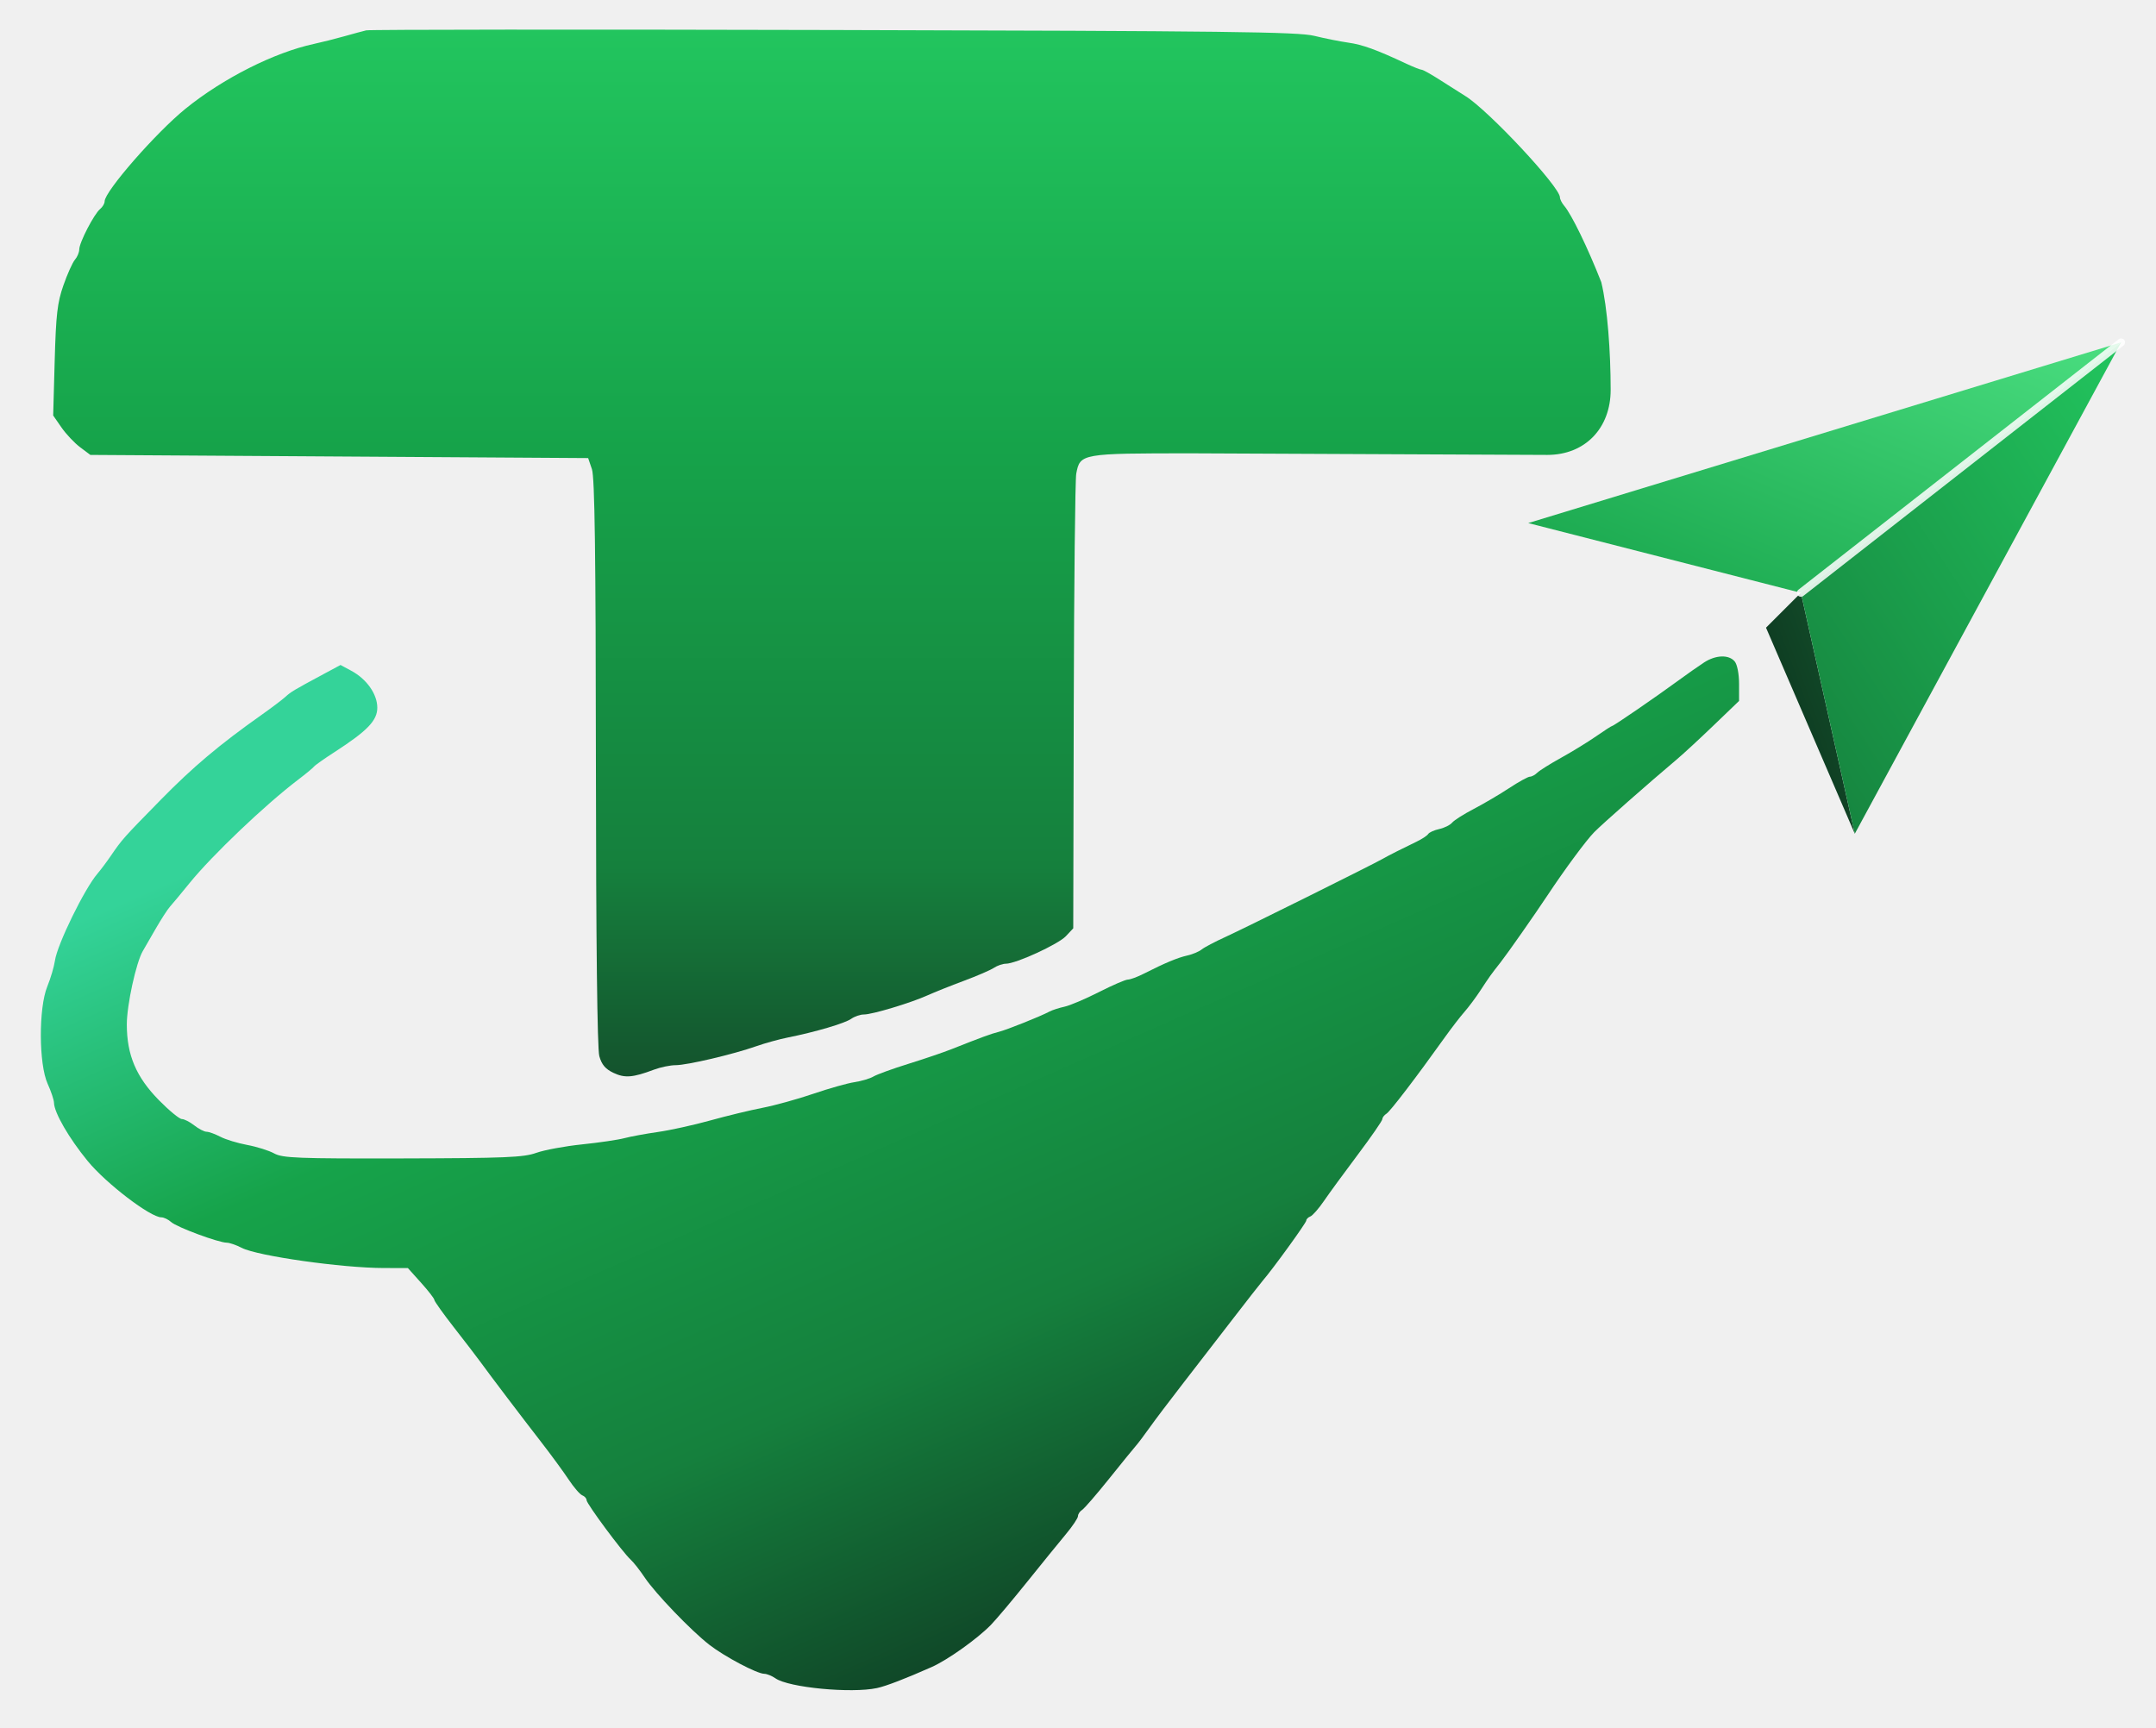
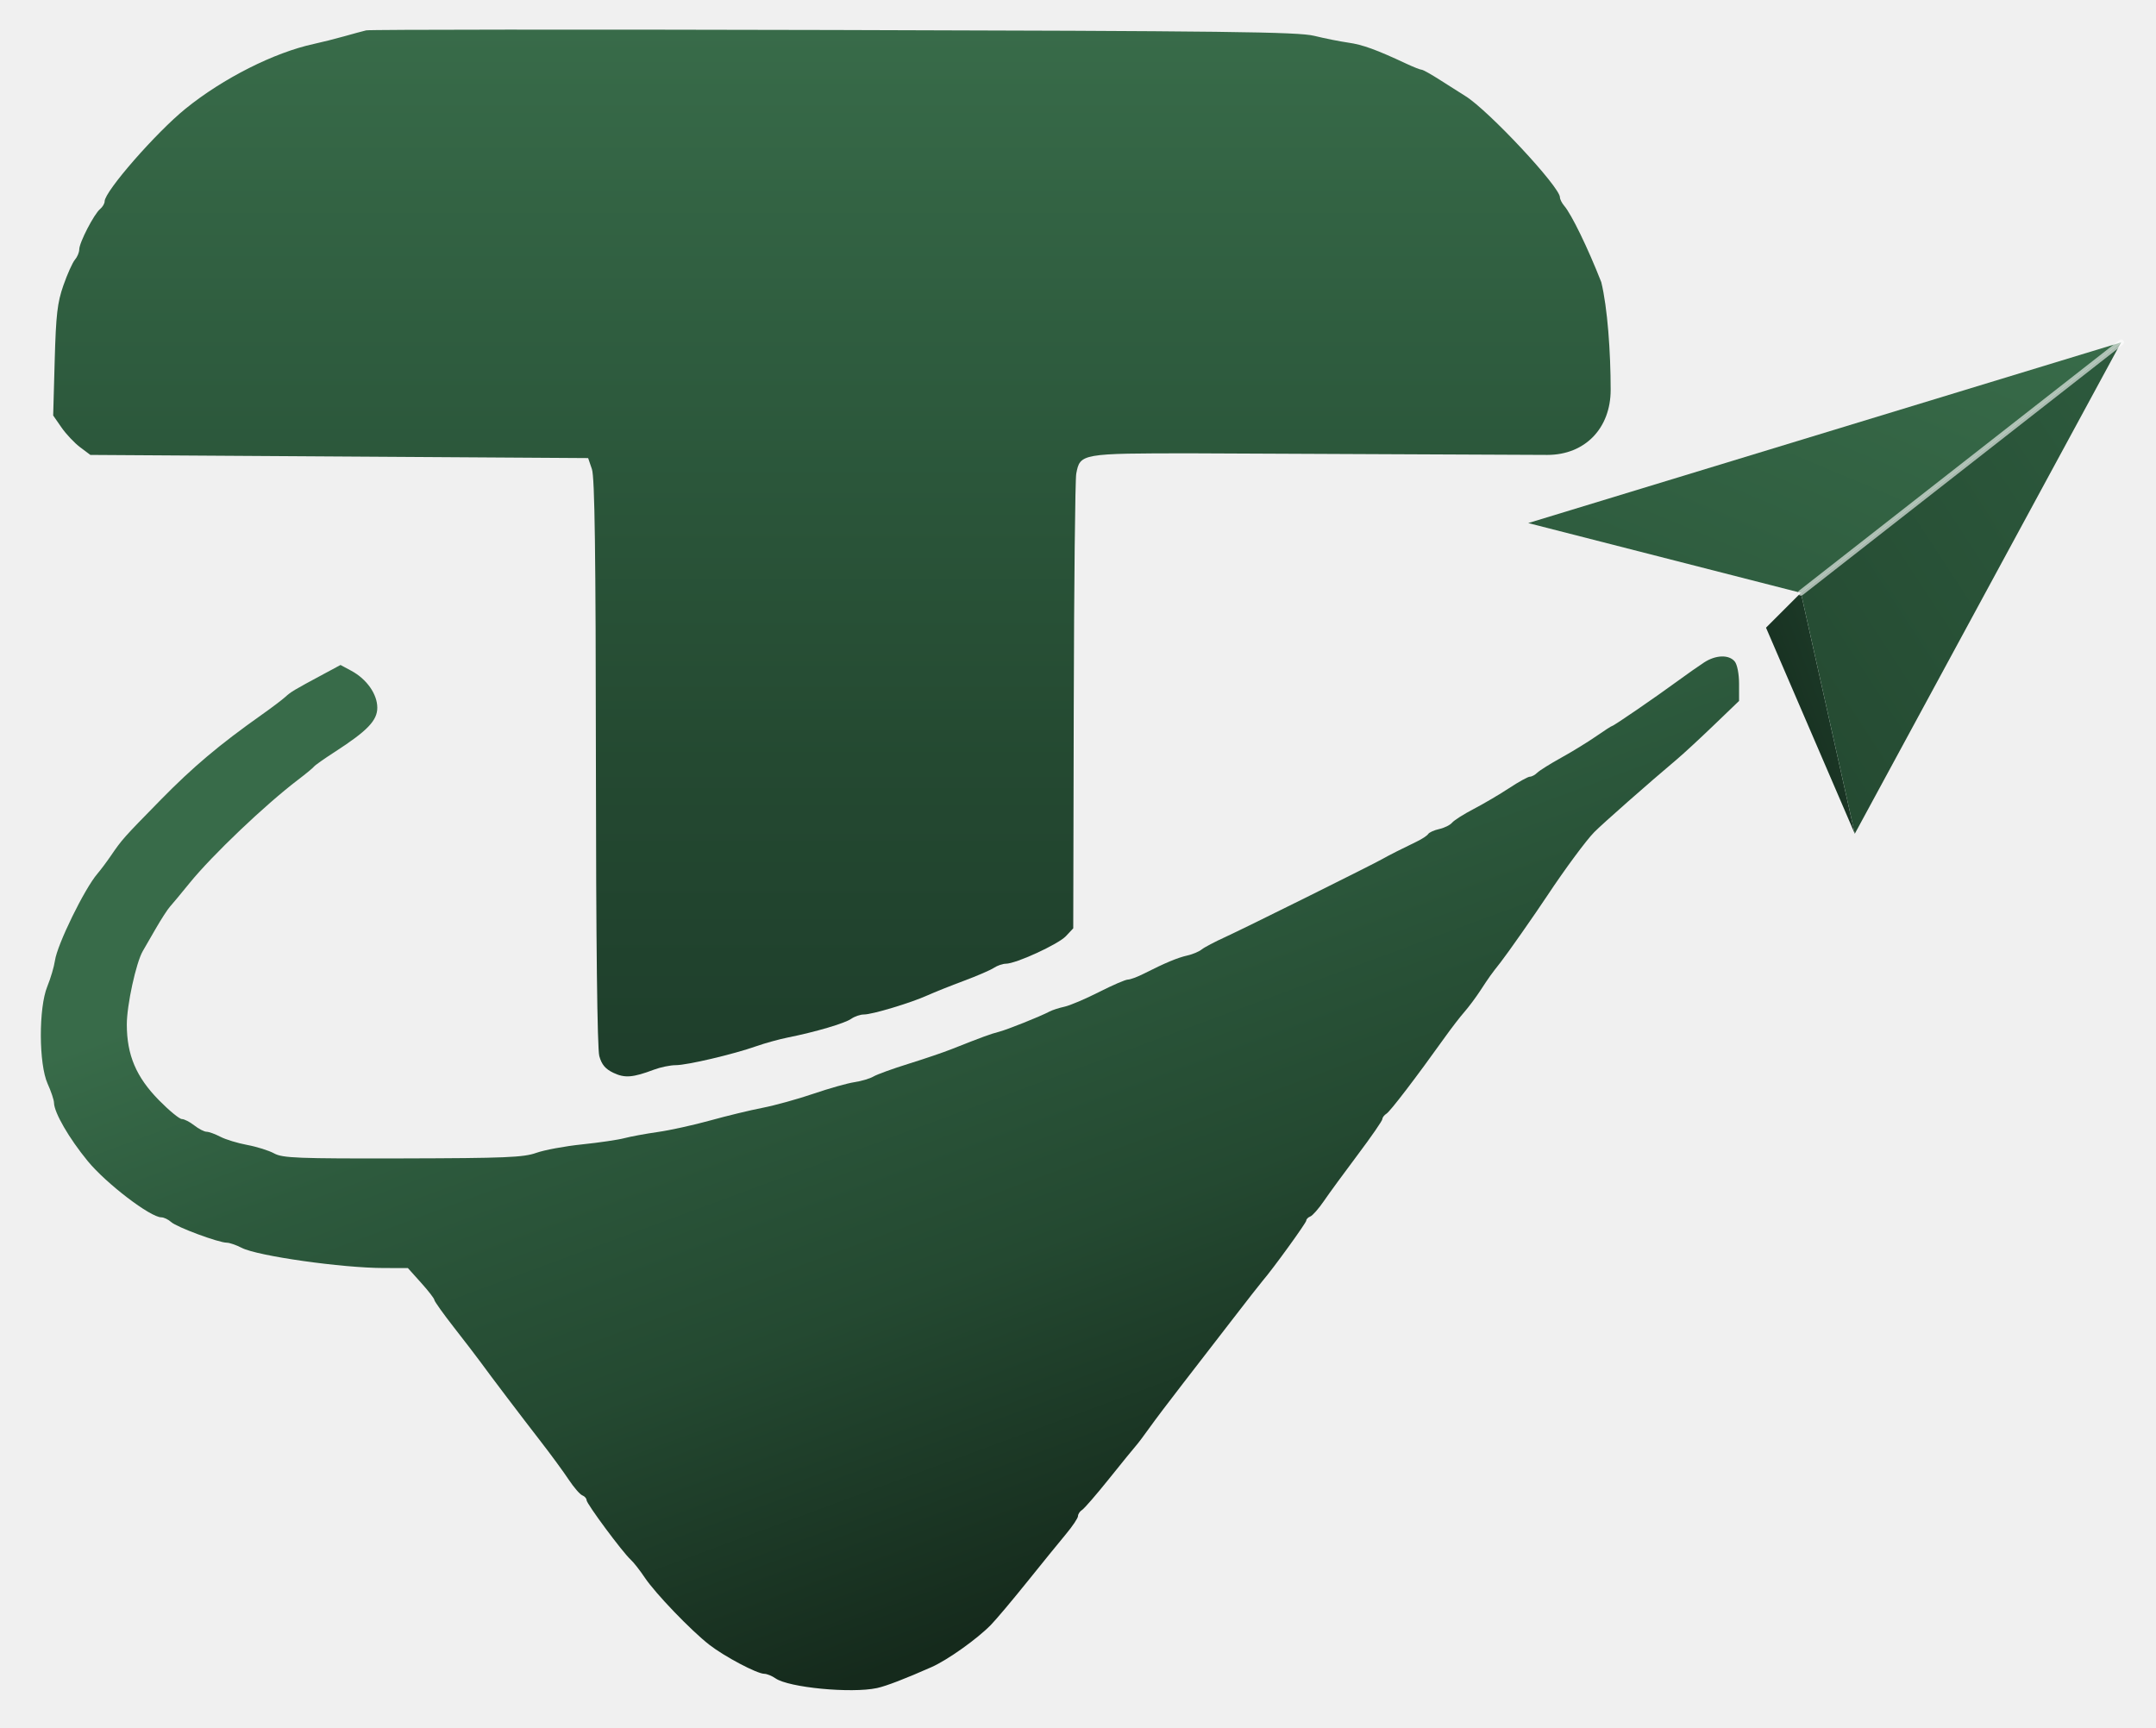
<svg xmlns="http://www.w3.org/2000/svg" viewBox="90 70 680 545" width="100%" height="100%" shape-rendering="geometricPrecision" text-rendering="geometricPrecision">
  <defs>
    <linearGradient id="tvTGrad" x1="0%" y1="0%" x2="0%" y2="100%">
-       <stop offset="0%" stop-color="#22C55E" />
-       <stop offset="40%" stop-color="#16A34A" />
-       <stop offset="80%" stop-color="#15803D" />
-       <stop offset="100%" stop-color="#14532D" />
+       <stop offset="0%" stop-color="#386B49" />
+       <stop offset="35%" stop-color="#2D5A3D" />
+       <stop offset="70%" stop-color="#244931" />
+       <stop offset="100%" stop-color="#1E3E2B" />
    </linearGradient>
-     <linearGradient id="tvSwoopPinGrad" x1="10%" y1="20%" x2="65%" y2="95%">
-       <stop offset="0%" stop-color="#34D399" />
-       <stop offset="30%" stop-color="#16A34A" />
-       <stop offset="68%" stop-color="#15803D" />
-       <stop offset="100%" stop-color="#0F3D24" />
+     <linearGradient id="tvSwoopPinGrad" x1="15%" y1="30%" x2="55%" y2="95%">
+       <stop offset="0%" stop-color="#386B49" />
+       <stop offset="25%" stop-color="#2D5A3D" />
+       <stop offset="60%" stop-color="#244931" />
+       <stop offset="100%" stop-color="#152A1C" />
    </linearGradient>
    <linearGradient id="pTop" x1="0%" y1="100%" x2="100%" y2="0%">
-       <stop offset="0%" stop-color="#16A34A" />
-       <stop offset="100%" stop-color="#4ADE80" />
+       <stop offset="0%" stop-color="#2D5A3D" />
+       <stop offset="100%" stop-color="#386B49" />
    </linearGradient>
    <linearGradient id="pMid" x1="0%" y1="100%" x2="100%" y2="0%">
-       <stop offset="0%" stop-color="#15803D" />
-       <stop offset="100%" stop-color="#22C55E" />
+       <stop offset="0%" stop-color="#244931" />
+       <stop offset="100%" stop-color="#2D5A3D" />
    </linearGradient>
    <linearGradient id="pBot" x1="0%" y1="100%" x2="100%" y2="0%">
-       <stop offset="0%" stop-color="#0B2E1B" />
-       <stop offset="100%" stop-color="#14532D" />
+       <stop offset="0%" stop-color="#152A1C" />
+       <stop offset="100%" stop-color="#1E3E2B" />
    </linearGradient>
  </defs>
  <path d="M 627.500 278.947 C 625.850 280.014, 622.025 282.701, 619 284.917 C 611.975 290.062, 598.945 299, 598.466 299 C 598.265 299, 595.997 300.462, 593.426 302.250 C 590.856 304.038, 585.903 307.078, 582.420 309.007 C 578.936 310.935, 575.527 313.073, 574.843 313.757 C 574.159 314.441, 573.117 315, 572.527 315 C 571.937 315, 568.990 316.624, 565.977 318.608 C 562.965 320.592, 557.943 323.547, 554.817 325.174 C 551.692 326.801, 548.624 328.749, 547.998 329.502 C 547.373 330.255, 545.548 331.160, 543.942 331.513 C 542.337 331.865, 540.762 332.576, 540.443 333.092 C 540.124 333.608, 538.432 334.715, 536.682 335.551 C 532.398 337.599, 527.827 339.916, 526 340.966 C 522.890 342.753, 482.247 362.945, 476.500 365.558 C 473.200 367.058, 469.825 368.836, 469 369.508 C 468.175 370.181, 466.150 371.032, 464.500 371.400 C 461.437 372.083, 457.385 373.775, 450.802 377.121 C 448.768 378.154, 446.488 379, 445.736 379 C 444.984 379, 440.889 380.769, 436.635 382.931 C 432.381 385.094, 427.476 387.176, 425.733 387.559 C 423.991 387.941, 421.876 388.624, 421.033 389.076 C 418.217 390.585, 407.531 394.862, 405 395.493 C 402.591 396.093, 399.644 397.174, 390 400.996 C 387.525 401.977, 381.450 404.040, 376.500 405.581 C 371.550 407.122, 366.600 408.919, 365.500 409.573 C 364.400 410.228, 361.700 411.033, 359.500 411.362 C 357.300 411.690, 351.450 413.341, 346.500 415.029 C 341.550 416.717, 334.350 418.708, 330.500 419.454 C 326.650 420.199, 319.225 421.996, 314 423.447 C 308.775 424.898, 301.350 426.533, 297.500 427.080 C 293.650 427.628, 288.897 428.503, 286.938 429.026 C 284.979 429.548, 278.955 430.434, 273.551 430.995 C 268.148 431.555, 261.651 432.760, 259.113 433.672 C 255.145 435.098, 249.258 435.342, 217 435.415 C 183.867 435.490, 179.148 435.307, 176.480 433.843 C 174.819 432.932, 170.994 431.729, 167.980 431.169 C 164.966 430.609, 161.150 429.445, 159.500 428.582 C 157.850 427.719, 155.896 427.010, 155.158 427.006 C 154.419 427.003, 152.671 426.100, 151.273 425 C 149.874 423.900, 148.113 423, 147.359 423 C 146.604 423, 143.367 420.340, 140.166 417.088 C 132.954 409.763, 130.001 402.816, 129.997 393.161 C 129.994 387.069, 132.911 373.674, 135.041 370 C 135.519 369.175, 137.337 366.025, 139.081 363 C 140.825 359.975, 142.863 356.825, 143.610 356 C 144.356 355.175, 147.161 351.800, 149.842 348.500 C 156.967 339.730, 173.643 323.851, 184 315.974 C 186.475 314.092, 188.741 312.220, 189.035 311.815 C 189.329 311.409, 192.265 309.336, 195.559 307.207 C 205.874 300.539, 209 297.292, 209 293.241 C 209 288.964, 205.656 284.207, 200.819 281.602 L 197.403 279.762 192.067 282.631 C 182.551 287.747, 181.815 288.187, 179.973 289.855 C 178.973 290.760, 175.609 293.300, 172.497 295.500 C 159.161 304.927, 150.838 311.943, 140.607 322.384 C 128.849 334.382, 128.510 334.764, 124.929 340 C 123.613 341.925, 121.717 344.454, 120.717 345.619 C 116.637 350.371, 108.067 367.906, 107.334 373 C 107.057 374.925, 105.969 378.608, 104.915 381.185 C 102.156 387.936, 102.217 405.678, 105.022 411.859 C 106.110 414.257, 107.014 416.957, 107.031 417.859 C 107.091 420.988, 111.753 429.047, 117.683 436.272 C 123.475 443.329, 137.441 454, 140.884 454 C 141.686 454, 143.089 454.676, 144.002 455.502 C 145.791 457.120, 158.953 462, 161.531 462 C 162.394 462, 164.523 462.736, 166.262 463.636 C 171.211 466.195, 197.888 469.979, 211.070 469.992 L 218.640 470 222.820 474.652 C 225.119 477.210, 227 479.646, 227 480.065 C 227 480.483, 229.813 484.425, 233.250 488.825 C 236.688 493.225, 240.400 498.065, 241.500 499.582 C 244.615 503.876, 254.374 516.747, 260.660 524.851 C 263.796 528.895, 267.700 534.223, 269.335 536.692 C 270.970 539.161, 272.914 541.414, 273.654 541.698 C 274.394 541.982, 275 542.664, 275 543.214 C 275 544.345, 286.389 559.702, 288.933 562 C 289.846 562.825, 291.832 565.356, 293.345 567.623 C 296.671 572.607, 307.913 584.313, 313.705 588.823 C 318.483 592.543, 328.738 597.968, 331.027 597.987 C 331.868 597.994, 333.468 598.639, 334.583 599.421 C 338.745 602.336, 358.504 604.229, 366.605 602.489 C 369.481 601.871, 375.541 599.542, 383.823 595.871 C 388.863 593.637, 398.194 587.001, 402.509 582.582 C 404.164 580.887, 409.313 574.775, 413.951 569 C 418.589 563.225, 424.097 556.446, 426.192 553.936 C 428.286 551.425, 430 548.860, 430 548.235 C 430 547.611, 430.578 546.740, 431.283 546.300 C 431.989 545.860, 435.812 541.450, 439.778 536.500 C 443.744 531.550, 447.554 526.865, 448.245 526.089 C 448.935 525.313, 450.850 522.775, 452.500 520.450 C 454.150 518.124, 458.875 511.869, 463 506.549 C 467.125 501.229, 474.204 492.067, 478.730 486.188 C 483.257 480.310, 487.532 474.840, 488.230 474.032 C 491.421 470.345, 502 455.735, 502 455.017 C 502 454.575, 502.578 453.992, 503.285 453.721 C 503.992 453.450, 505.904 451.274, 507.535 448.886 C 509.166 446.498, 513.987 439.901, 518.250 434.226 C 522.513 428.550, 526 423.500, 526 423.003 C 526 422.506, 526.583 421.740, 527.296 421.300 C 528.493 420.560, 536.622 409.922, 545.712 397.198 C 547.795 394.282, 550.570 390.682, 551.877 389.198 C 553.185 387.714, 555.435 384.700, 556.877 382.500 C 559.884 377.915, 560.138 377.559, 563.325 373.500 C 565.428 370.820, 574.047 358.517, 578 352.551 C 583.513 344.230, 590.296 335.051, 592.817 332.500 C 595.502 329.783, 609.928 317.069, 618.916 309.500 C 620.875 307.850, 626.083 303.036, 630.489 298.803 L 638.500 291.106 638.500 285.707 C 638.500 282.600, 637.917 279.605, 637.128 278.654 C 635.293 276.444, 631.178 276.569, 627.500 278.947" fill="url(#tvSwoopPinGrad)" />
  <path d="M 205.500 79.576 C 204.400 79.838, 201.250 80.689, 198.500 81.469 C 195.750 82.248, 191.475 83.323, 189 83.857 C 176.496 86.555, 160.361 94.697, 148.527 104.282 C 139.197 111.839, 123 130.388, 123 133.516 C 123 134.198, 122.357 135.288, 121.572 135.940 C 119.656 137.530, 115 146.537, 115 148.653 C 115 149.582, 114.386 151.053, 113.636 151.921 C 112.886 152.790, 111.251 156.425, 110.002 160 C 108.087 165.483, 107.657 169.204, 107.252 183.782 L 106.772 201.063 109.398 204.852 C 110.842 206.936, 113.481 209.734, 115.262 211.071 L 118.500 213.500 197 214 L 275.500 214.500 276.694 218 C 277.581 220.603, 277.903 244.308, 277.949 310.500 C 277.989 367.292, 278.377 400.819, 279.023 403.145 C 279.770 405.833, 280.939 407.218, 283.479 408.423 C 287.076 410.130, 289.555 409.935, 296.270 407.415 C 298.344 406.637, 301.430 406, 303.129 406 C 306.735 406, 321.290 402.578, 328.500 400.034 C 331.250 399.064, 335.750 397.821, 338.500 397.270 C 347.208 395.528, 356.431 392.808, 358.473 391.380 C 359.557 390.621, 361.357 390.007, 362.473 390.014 C 365.046 390.033, 377.254 386.363, 382.500 383.993 C 384.700 383, 389.875 380.931, 394 379.396 C 398.125 377.860, 402.388 376.018, 403.473 375.302 C 404.557 374.586, 406.255 374, 407.245 374 C 410.417 374, 423.774 367.870, 426.177 365.311 L 428.500 362.838 428.660 292.805 C 428.748 254.286, 429.104 221.261, 429.450 219.414 C 430.642 213.060, 430.985 213, 466.009 213 L 578 213.5 C 590 213.5, 598 205, 598 193 C 598 181, 597 167, 595.040 159 C 590.803 148.200, 585.675 137.636, 583.351 134.921 C 582.608 134.053, 582 132.845, 582 132.237 C 582 128.951, 559.401 104.752, 552.175 100.300 C 550.704 99.393, 547.174 97.155, 544.331 95.326 C 541.487 93.497, 538.817 92, 538.396 92 C 537.976 92, 535.802 91.143, 533.566 90.096 C 524.114 85.668, 519.765 84.090, 515.267 83.453 C 512.645 83.082, 507.800 82.114, 504.500 81.303 C 499.388 80.046, 476.971 79.775, 353 79.465 C 272.975 79.265, 206.600 79.315, 205.500 79.576 " fill="url(#tvTGrad)" />
  <g id="origami-glider">
    <polygon points="658,257 647,268 675,333" fill="url(#pBot)" />
    <polygon points="759,178 658,257 675,333" fill="url(#pMid)" />
    <polygon points="759,178 572,235 658,257" fill="url(#pTop)" />
-     <line x1="658" y1="257" x2="759" y2="178" stroke="#FFFFFF" stroke-width="2.5" opacity="0.85" stroke-linecap="round" />
+     <line x1="658" y1="257" x2="759" y2="178" stroke="#FFFFFF" stroke-width="1.8" opacity="0.6" stroke-linecap="round" />
  </g>
</svg>
